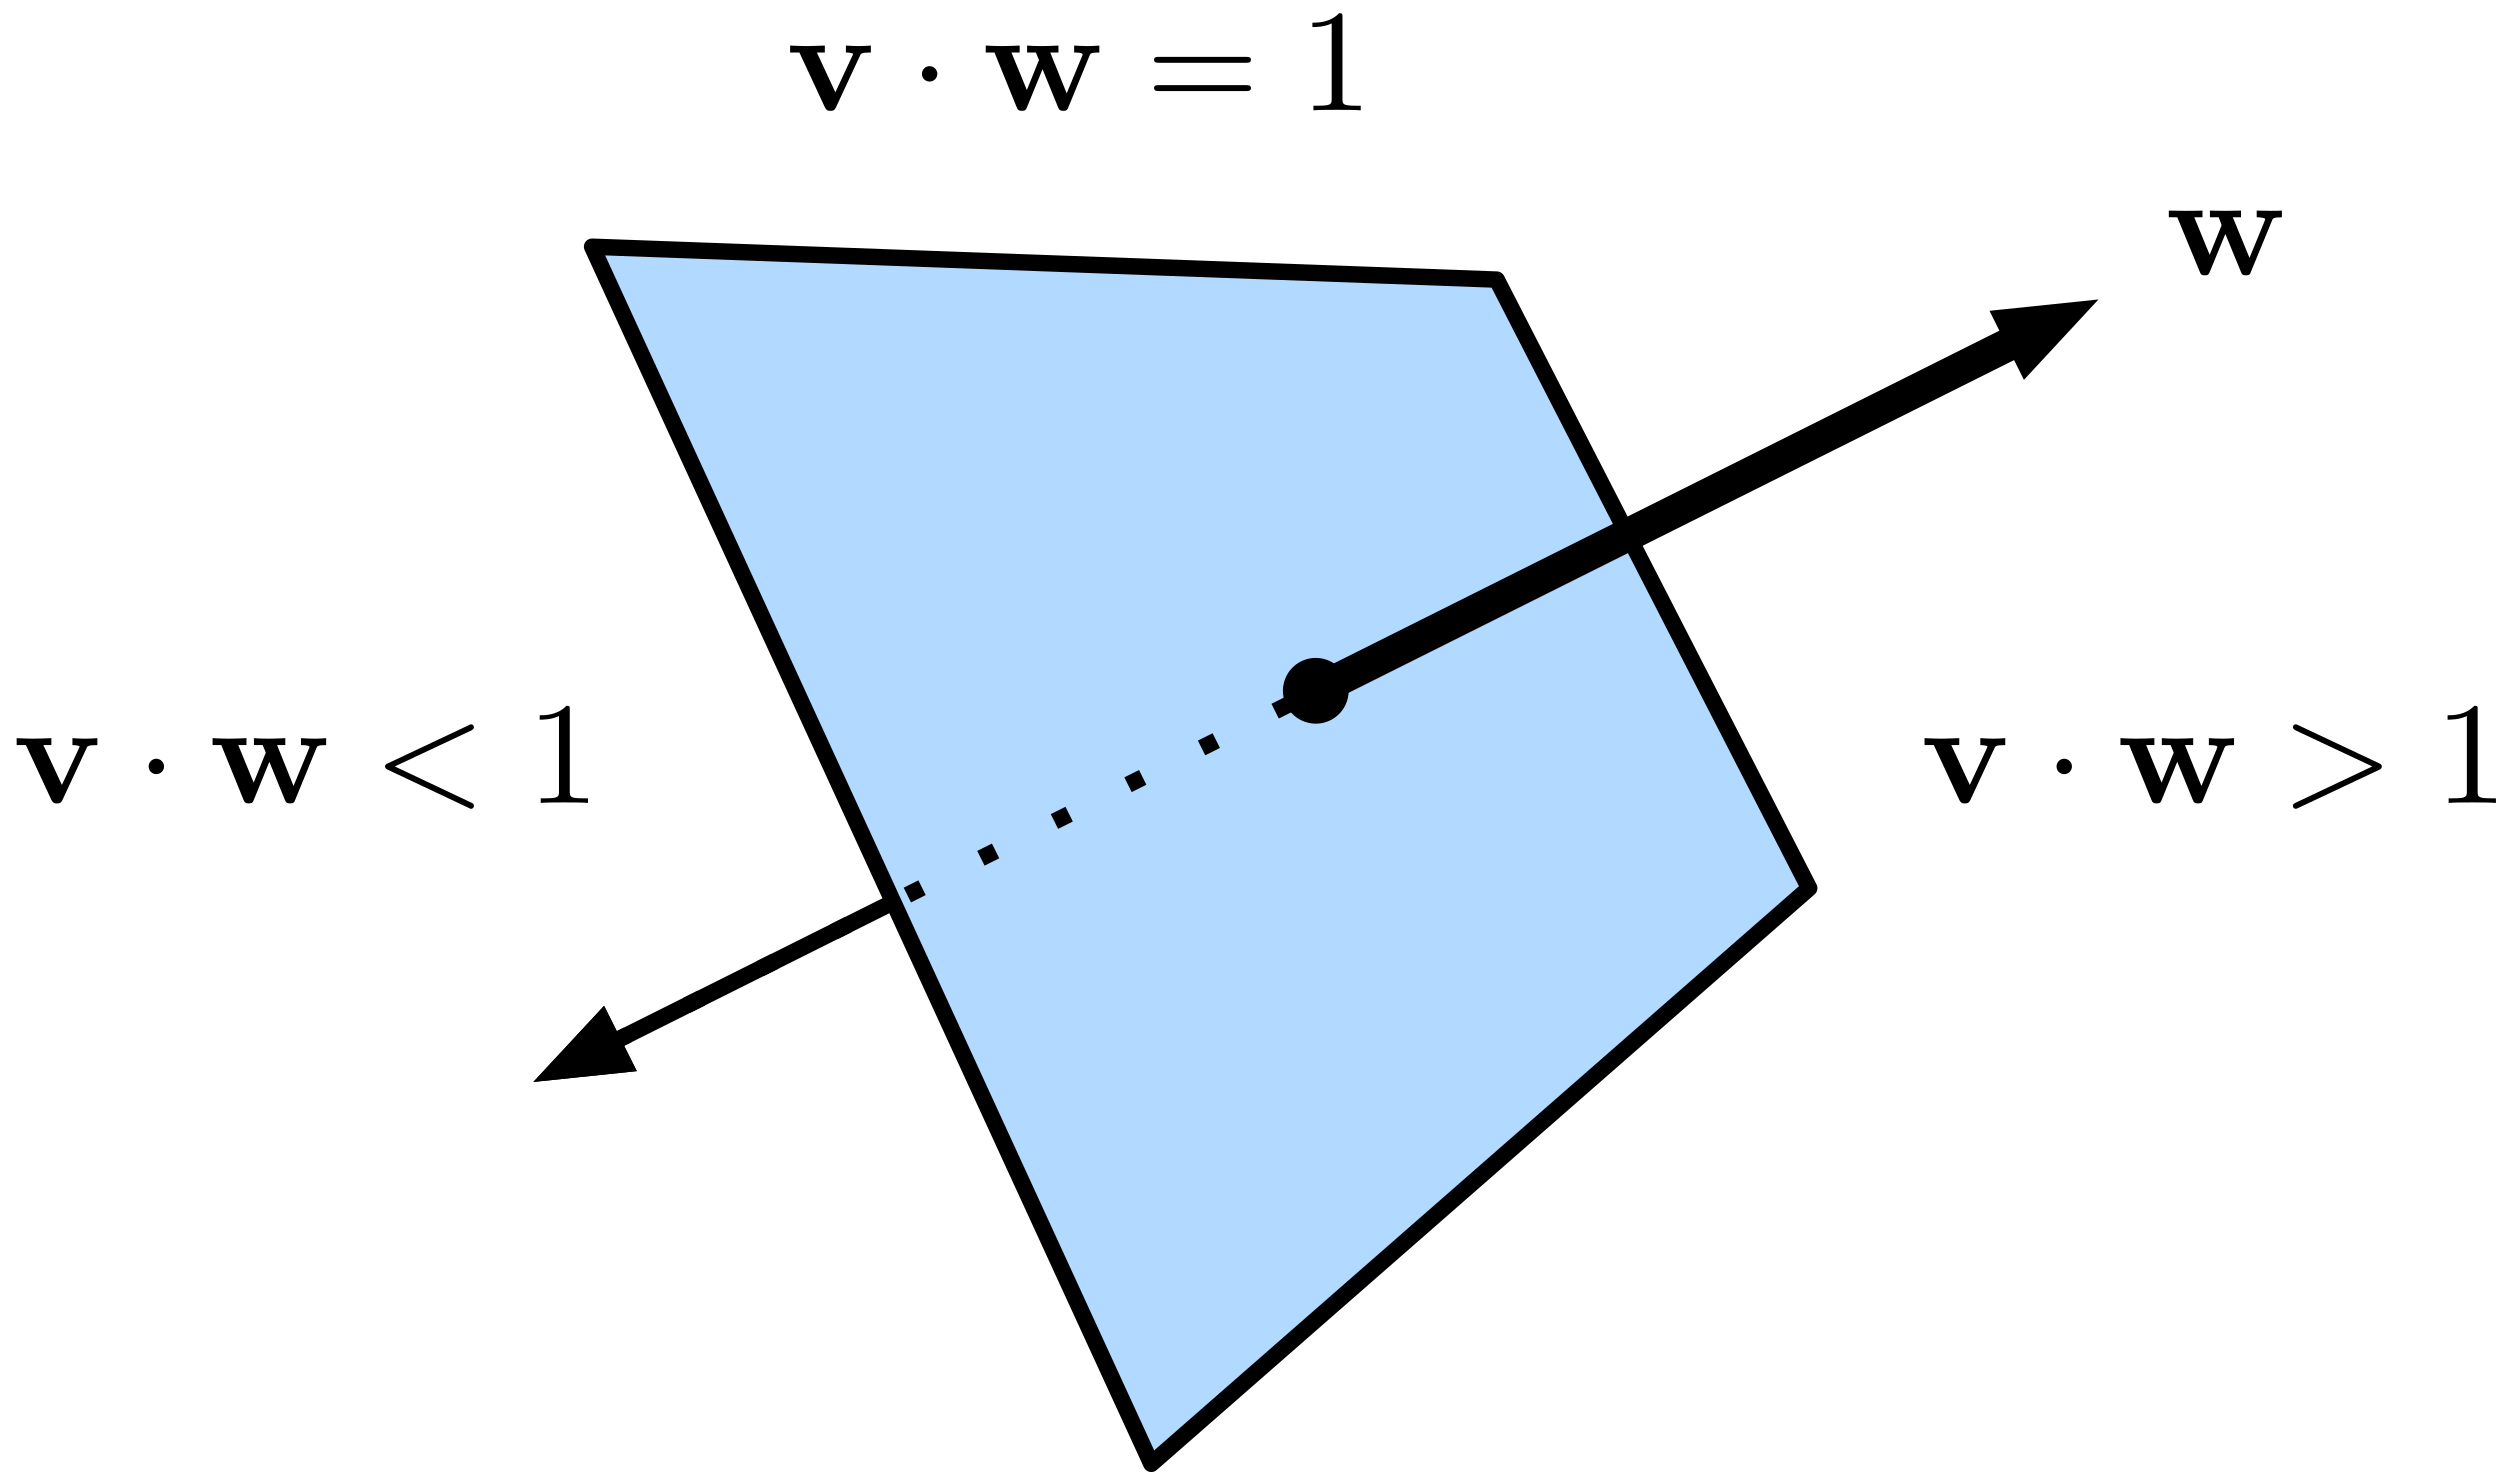
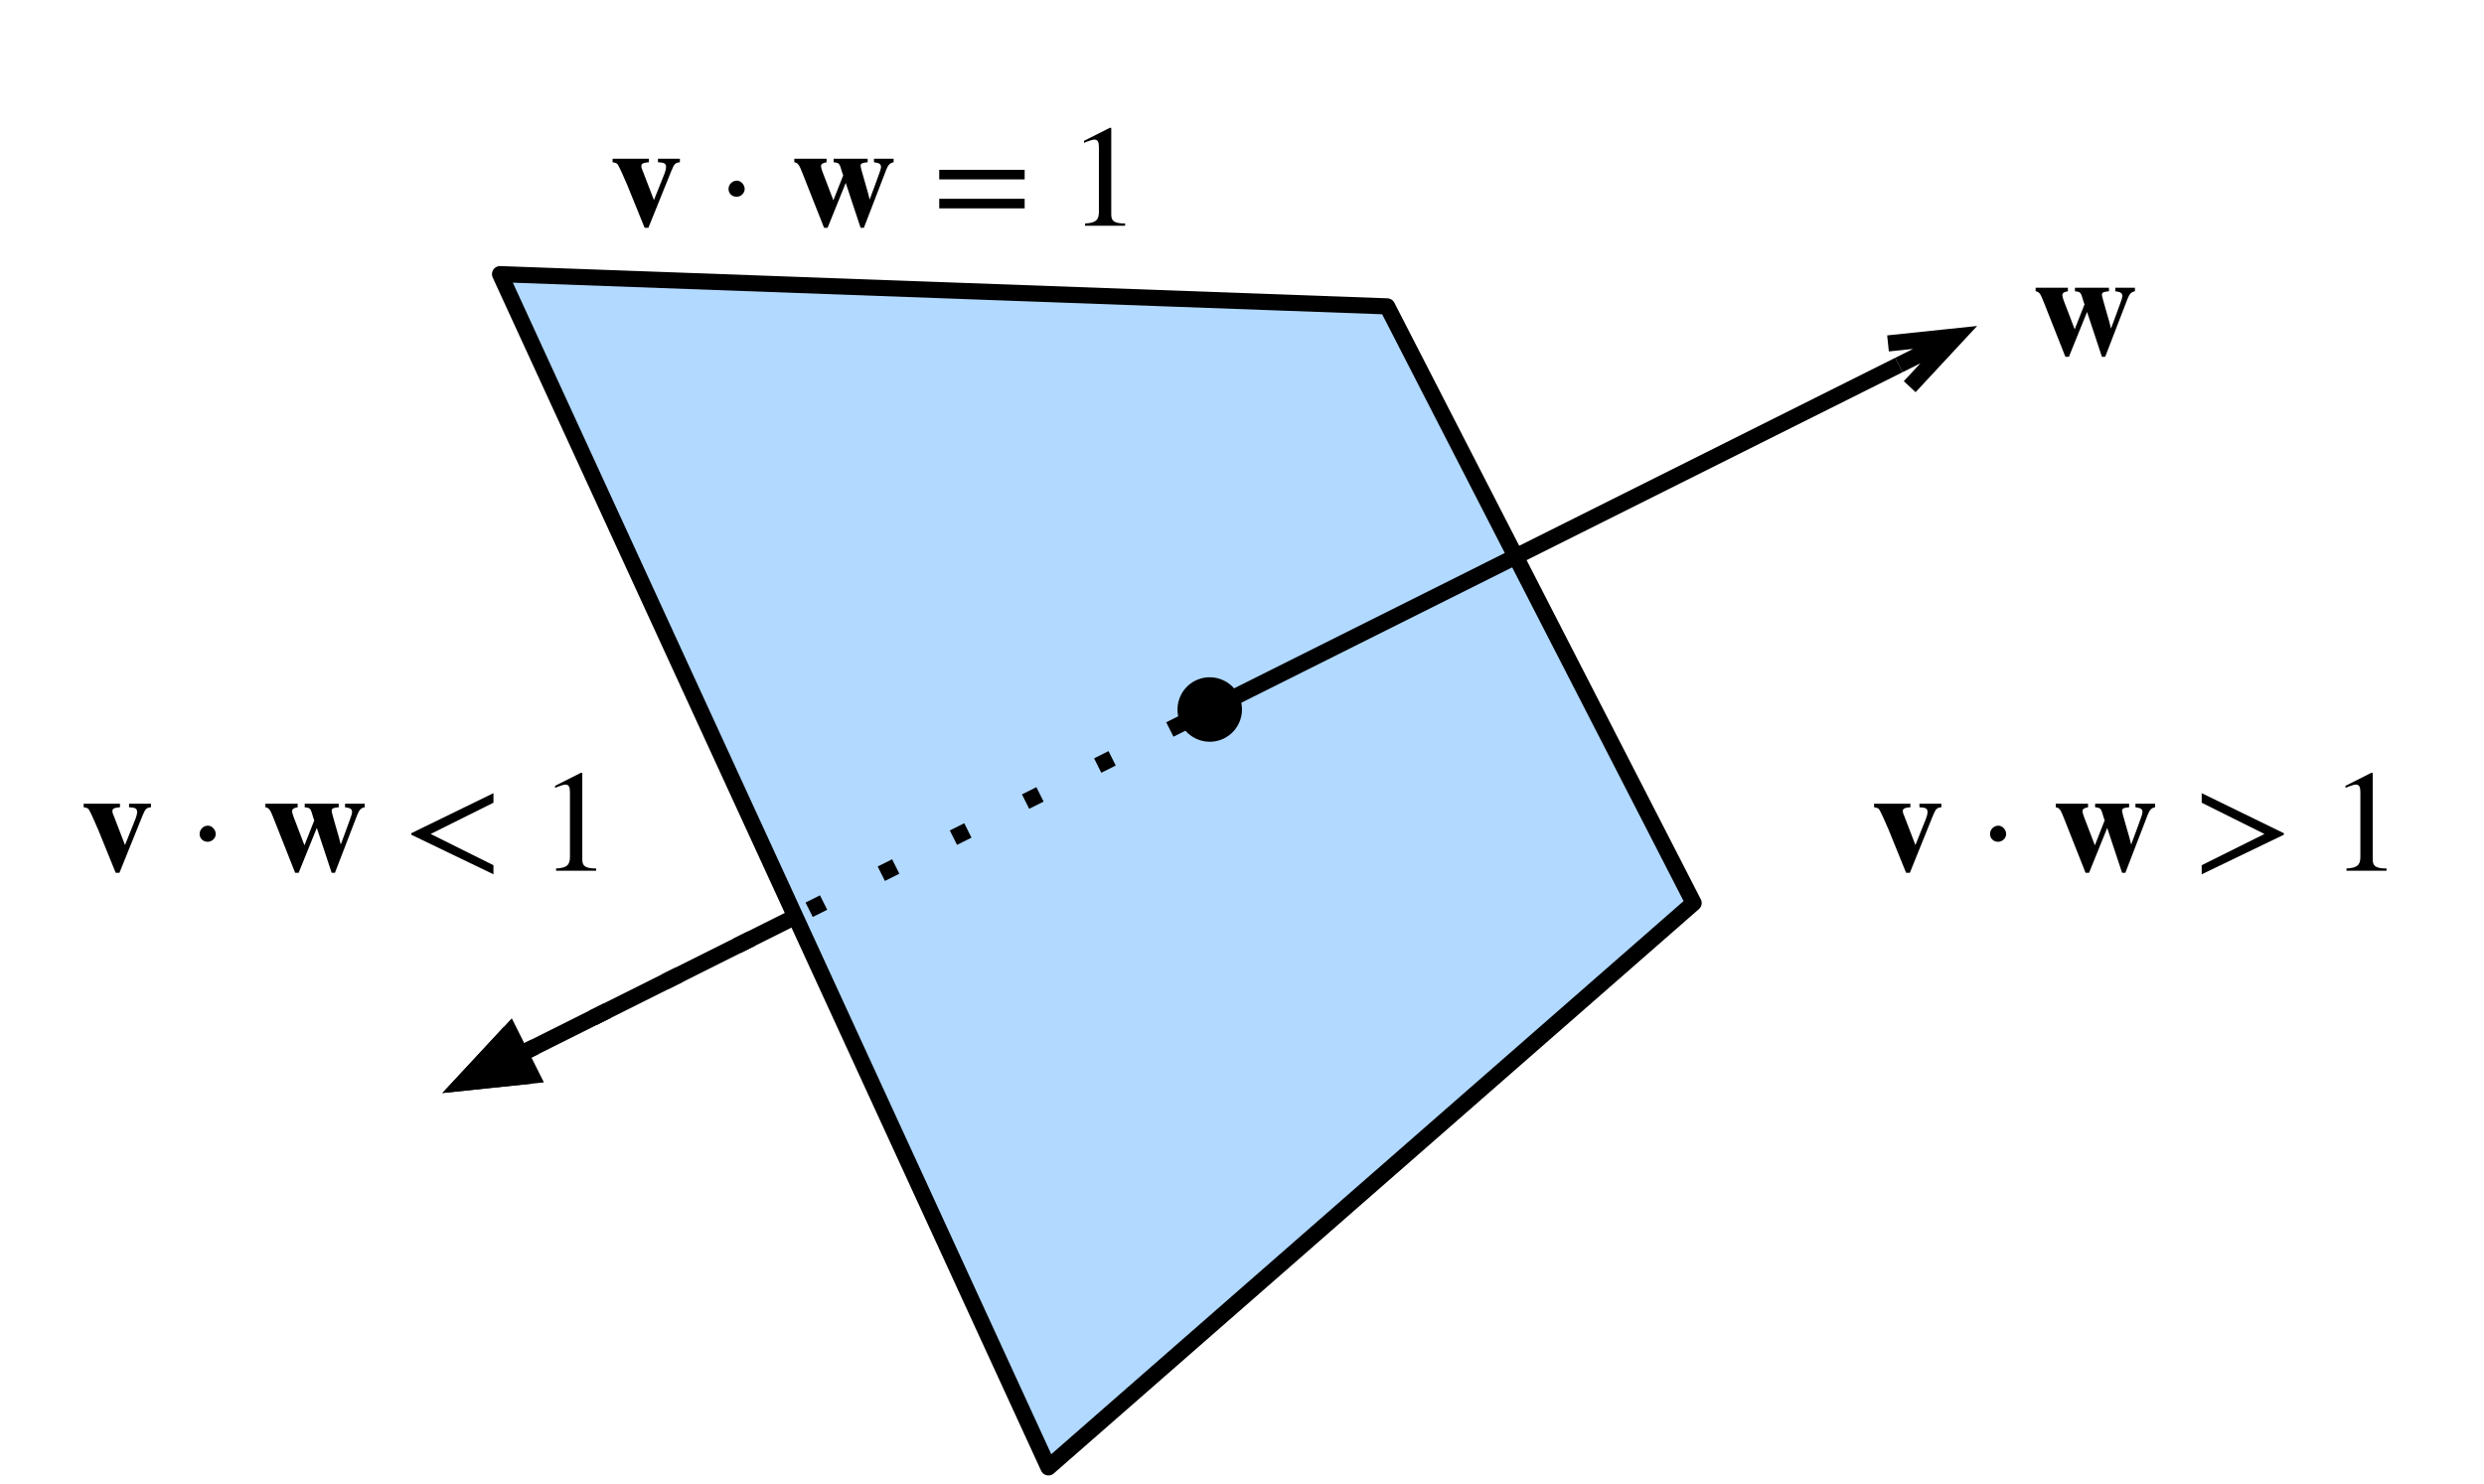
- <svg xmlns="http://www.w3.org/2000/svg" xmlns:xlink="http://www.w3.org/1999/xlink" width="152pt" height="90pt" viewBox="0 0 152 90" version="1.1">
+ <svg xmlns="http://www.w3.org/2000/svg" xmlns:xlink="http://www.w3.org/1999/xlink" width="154pt" height="92pt" viewBox="0 0 154 92" version="1.1">
  <defs>
    <g>
      <symbol overflow="visible" id="glyph0-0">
        <path style="stroke:none;" d="" />
      </symbol>
      <symbol overflow="visible" id="glyph0-1">
-         <path style="stroke:none;" d="M 4.484 -3.328 C 4.531 -3.453 4.578 -3.516 5.141 -3.516 L 5.141 -3.938 C 4.922 -3.922 4.656 -3.906 4.438 -3.906 C 4.219 -3.906 3.812 -3.922 3.625 -3.938 L 3.625 -3.516 C 3.797 -3.516 4.062 -3.484 4.062 -3.422 C 4.062 -3.406 4.047 -3.391 4.016 -3.312 L 2.984 -1.094 L 1.859 -3.516 L 2.344 -3.516 L 2.344 -3.938 C 2.047 -3.922 1.25 -3.906 1.234 -3.906 C 1 -3.906 0.594 -3.922 0.234 -3.938 L 0.234 -3.516 L 0.797 -3.516 L 2.344 -0.188 C 2.453 0.031 2.562 0.031 2.688 0.031 C 2.828 0.031 2.922 0.016 3.016 -0.172 Z M 4.484 -3.328 " />
+         <path style="stroke:none;" d="M 4.359 -4.156 L 3 -4.156 L 3 -3.938 C 3.391 -3.922 3.5 -3.859 3.5 -3.641 C 3.5 -3.531 3.469 -3.406 3.406 -3.234 L 2.75 -1.594 L 2.047 -3.422 C 1.969 -3.594 1.969 -3.641 1.969 -3.703 C 1.969 -3.828 2.047 -3.891 2.281 -3.922 L 2.438 -3.938 L 2.438 -4.156 L 0.188 -4.156 L 0.188 -3.938 C 0.391 -3.906 0.438 -3.875 0.5 -3.812 C 0.578 -3.703 0.906 -2.984 1.094 -2.531 L 2.172 0.125 L 2.406 0.125 L 3.844 -3.438 C 4.016 -3.859 4.094 -3.906 4.359 -3.938 Z M 4.359 -4.156 " />
      </symbol>
      <symbol overflow="visible" id="glyph0-2">
-         <path style="stroke:none;" d="M 6.531 -3.328 C 6.578 -3.453 6.609 -3.516 7.125 -3.516 L 7.125 -3.938 C 6.922 -3.922 6.656 -3.906 6.453 -3.906 C 6.203 -3.906 5.797 -3.922 5.594 -3.938 L 5.594 -3.516 C 5.672 -3.516 6.109 -3.516 6.109 -3.406 C 6.109 -3.391 6.094 -3.328 6.078 -3.297 L 5.141 -1.031 L 4.141 -3.516 L 4.641 -3.516 L 4.641 -3.938 C 4.344 -3.922 3.891 -3.906 3.625 -3.906 C 3.25 -3.906 2.875 -3.922 2.734 -3.938 L 2.734 -3.516 L 3.266 -3.516 C 3.453 -3.078 3.453 -3.062 3.453 -3.047 C 3.453 -3.016 3.422 -2.953 3.406 -2.938 L 2.719 -1.234 L 1.781 -3.516 L 2.281 -3.516 L 2.281 -3.938 C 1.906 -3.922 1.547 -3.906 1.188 -3.906 C 0.906 -3.906 0.516 -3.922 0.219 -3.938 L 0.219 -3.516 L 0.75 -3.516 L 2.094 -0.203 C 2.156 -0.047 2.203 0.031 2.422 0.031 C 2.641 0.031 2.672 -0.047 2.734 -0.203 L 3.672 -2.5 L 4.609 -0.203 C 4.672 -0.047 4.719 0.031 4.938 0.031 C 5.156 0.031 5.188 -0.047 5.25 -0.203 Z M 6.531 -3.328 " />
+         <path style="stroke:none;" d="M 6.359 -4.156 L 5.141 -4.156 L 5.141 -3.938 C 5.484 -3.891 5.578 -3.828 5.578 -3.625 C 5.578 -3.5 5.438 -3.172 5.188 -2.469 L 4.875 -1.625 C 4.781 -2 4.75 -2.141 4.562 -2.766 C 4.391 -3.375 4.312 -3.625 4.312 -3.719 C 4.312 -3.859 4.406 -3.906 4.75 -3.938 L 4.75 -4.156 L 2.641 -4.156 L 2.641 -3.938 C 3 -3.891 3 -3.891 3.172 -3.297 C 3.188 -3.234 3.219 -3.172 3.234 -3.125 L 2.625 -1.578 L 2.219 -2.641 C 1.969 -3.281 1.859 -3.562 1.859 -3.688 C 1.859 -3.828 1.953 -3.891 2.203 -3.938 L 2.203 -4.156 L 0.203 -4.156 L 0.203 -3.938 C 0.438 -3.891 0.5 -3.797 0.719 -3.234 L 2.047 0.125 L 2.266 0.125 L 3.391 -2.656 L 4.312 0.125 L 4.516 0.125 L 5.906 -3.484 C 6.031 -3.781 6.125 -3.891 6.359 -3.938 Z M 6.359 -4.156 " />
      </symbol>
      <symbol overflow="visible" id="glyph1-0">
        <path style="stroke:none;" d="" />
      </symbol>
      <symbol overflow="visible" id="glyph1-1">
-         <path style="stroke:none;" d="M 1.703 -2.219 C 1.703 -2.469 1.484 -2.688 1.234 -2.688 C 0.969 -2.688 0.766 -2.469 0.766 -2.219 C 0.766 -1.953 0.969 -1.75 1.234 -1.75 C 1.484 -1.75 1.703 -1.953 1.703 -2.219 Z M 1.703 -2.219 " />
-       </symbol>
-       <symbol overflow="visible" id="glyph2-0">
        <path style="stroke:none;" d="" />
      </symbol>
-       <symbol overflow="visible" id="glyph2-1">
-         <path style="stroke:none;" d="M 6.094 -2.891 C 6.219 -2.891 6.391 -2.891 6.391 -3.078 C 6.391 -3.25 6.219 -3.25 6.094 -3.25 L 0.781 -3.25 C 0.672 -3.25 0.5 -3.25 0.5 -3.078 C 0.5 -2.891 0.672 -2.891 0.797 -2.891 Z M 6.094 -1.172 C 6.219 -1.172 6.391 -1.172 6.391 -1.359 C 6.391 -1.531 6.219 -1.531 6.094 -1.531 L 0.797 -1.531 C 0.672 -1.531 0.5 -1.531 0.5 -1.359 C 0.5 -1.172 0.672 -1.172 0.781 -1.172 Z M 6.094 -1.172 " />
+       <symbol overflow="visible" id="glyph1-2">
+         <path style="stroke:none;" d="M 1.625 -2.281 C 1.625 -2.547 1.391 -2.797 1.141 -2.797 C 0.859 -2.797 0.625 -2.562 0.625 -2.281 C 0.625 -2 0.844 -1.797 1.125 -1.797 C 1.391 -1.797 1.625 -2.016 1.625 -2.281 Z M 1.625 -2.281 " />
      </symbol>
-       <symbol overflow="visible" id="glyph2-2">
-         <path style="stroke:none;" d="M 2.609 -5.672 C 2.609 -5.875 2.609 -5.906 2.406 -5.906 C 1.859 -5.328 1.078 -5.328 0.781 -5.328 L 0.781 -5.062 C 0.969 -5.062 1.484 -5.062 1.953 -5.281 L 1.953 -0.703 C 1.953 -0.375 1.922 -0.281 1.125 -0.281 L 0.844 -0.281 L 0.844 0 C 1.156 -0.031 1.922 -0.031 2.281 -0.031 C 2.625 -0.031 3.406 -0.031 3.719 0 L 3.719 -0.281 L 3.422 -0.281 C 2.625 -0.281 2.609 -0.375 2.609 -0.703 Z M 2.609 -5.672 " />
+       <symbol overflow="visible" id="glyph1-3">
+         <path style="stroke:none;" d="M 5.734 -2.875 L 5.734 -3.469 L 0.438 -3.469 L 0.438 -2.875 Z M 5.734 -1.078 L 5.734 -1.672 L 0.438 -1.672 L 0.438 -1.078 Z M 5.734 -1.078 " />
      </symbol>
-       <symbol overflow="visible" id="glyph3-0">
-         <path style="stroke:none;" d="" />
+       <symbol overflow="visible" id="glyph1-4">
+         <path style="stroke:none;" d="M 3.547 0 L 3.547 -0.141 C 2.875 -0.141 2.688 -0.297 2.688 -0.688 L 2.688 -6.062 L 2.609 -6.078 L 1 -5.266 L 1 -5.141 L 1.234 -5.234 C 1.406 -5.297 1.562 -5.344 1.641 -5.344 C 1.844 -5.344 1.922 -5.203 1.922 -4.891 L 1.922 -0.859 C 1.922 -0.359 1.734 -0.172 1.062 -0.141 L 1.062 0 Z M 3.547 0 " />
      </symbol>
-       <symbol overflow="visible" id="glyph3-1">
-         <path style="stroke:none;" d="M 4.484 -3.328 C 4.531 -3.453 4.578 -3.516 5.141 -3.516 L 5.141 -3.938 C 4.922 -3.922 4.656 -3.906 4.438 -3.906 C 4.219 -3.906 3.812 -3.922 3.625 -3.938 L 3.625 -3.516 C 3.797 -3.516 4.062 -3.484 4.062 -3.422 C 4.062 -3.406 4.047 -3.391 4.016 -3.312 L 2.984 -1.094 L 1.859 -3.516 L 2.344 -3.516 L 2.344 -3.938 C 2.047 -3.922 1.25 -3.906 1.234 -3.906 C 1 -3.906 0.594 -3.922 0.234 -3.938 L 0.234 -3.516 L 0.797 -3.516 L 2.344 -0.188 C 2.453 0.031 2.562 0.031 2.688 0.031 C 2.828 0.031 2.922 0.016 3.016 -0.172 Z M 4.484 -3.328 " />
+       <symbol overflow="visible" id="glyph1-5">
+         <path style="stroke:none;" d="M 5.594 0.219 L 5.594 -0.344 L 1.703 -2.281 L 5.594 -4.219 L 5.594 -4.812 L 0.5 -2.328 L 0.5 -2.234 Z M 5.594 0.219 " />
      </symbol>
-       <symbol overflow="visible" id="glyph3-2">
-         <path style="stroke:none;" d="M 6.531 -3.328 C 6.578 -3.453 6.609 -3.516 7.125 -3.516 L 7.125 -3.938 C 6.922 -3.922 6.656 -3.906 6.453 -3.906 C 6.203 -3.906 5.797 -3.922 5.594 -3.938 L 5.594 -3.516 C 5.672 -3.516 6.109 -3.516 6.109 -3.406 C 6.109 -3.391 6.094 -3.328 6.078 -3.297 L 5.141 -1.031 L 4.141 -3.516 L 4.641 -3.516 L 4.641 -3.938 C 4.344 -3.922 3.891 -3.906 3.625 -3.906 C 3.25 -3.906 2.875 -3.922 2.734 -3.938 L 2.734 -3.516 L 3.266 -3.516 C 3.453 -3.078 3.453 -3.062 3.453 -3.047 C 3.453 -3.016 3.422 -2.953 3.406 -2.938 L 2.719 -1.234 L 1.781 -3.516 L 2.281 -3.516 L 2.281 -3.938 C 1.906 -3.922 1.547 -3.906 1.188 -3.906 C 0.906 -3.906 0.516 -3.922 0.219 -3.938 L 0.219 -3.516 L 0.75 -3.516 L 2.094 -0.203 C 2.156 -0.047 2.203 0.031 2.422 0.031 C 2.641 0.031 2.672 -0.047 2.734 -0.203 L 3.672 -2.5 L 4.609 -0.203 C 4.672 -0.047 4.719 0.031 4.938 0.031 C 5.156 0.031 5.188 -0.047 5.25 -0.203 Z M 6.531 -3.328 " />
-       </symbol>
-       <symbol overflow="visible" id="glyph4-0">
-         <path style="stroke:none;" d="" />
-       </symbol>
-       <symbol overflow="visible" id="glyph4-1">
-         <path style="stroke:none;" d="M 1.703 -2.219 C 1.703 -2.469 1.484 -2.688 1.234 -2.688 C 0.969 -2.688 0.766 -2.469 0.766 -2.219 C 0.766 -1.953 0.969 -1.75 1.234 -1.75 C 1.484 -1.75 1.703 -1.953 1.703 -2.219 Z M 1.703 -2.219 " />
-       </symbol>
-       <symbol overflow="visible" id="glyph5-0">
-         <path style="stroke:none;" d="" />
-       </symbol>
-       <symbol overflow="visible" id="glyph5-1">
-         <path style="stroke:none;" d="M 5.984 -2.016 C 6.078 -2.062 6.141 -2.109 6.141 -2.219 C 6.141 -2.328 6.078 -2.359 5.984 -2.406 L 1.078 -4.719 C 0.953 -4.781 0.938 -4.781 0.906 -4.781 C 0.812 -4.781 0.734 -4.703 0.734 -4.609 C 0.734 -4.531 0.781 -4.469 0.906 -4.406 L 5.562 -2.219 L 0.906 -0.016 C 0.781 0.047 0.734 0.094 0.734 0.172 C 0.734 0.281 0.812 0.359 0.906 0.359 C 0.938 0.359 0.953 0.359 1.078 0.297 Z M 5.984 -2.016 " />
-       </symbol>
-       <symbol overflow="visible" id="glyph6-0">
-         <path style="stroke:none;" d="" />
-       </symbol>
-       <symbol overflow="visible" id="glyph6-1">
-         <path style="stroke:none;" d="M 2.609 -5.672 C 2.609 -5.875 2.609 -5.906 2.406 -5.906 C 1.859 -5.328 1.078 -5.328 0.781 -5.328 L 0.781 -5.062 C 0.969 -5.062 1.484 -5.062 1.953 -5.281 L 1.953 -0.703 C 1.953 -0.375 1.922 -0.281 1.125 -0.281 L 0.844 -0.281 L 0.844 0 C 1.156 -0.031 1.922 -0.031 2.281 -0.031 C 2.625 -0.031 3.406 -0.031 3.719 0 L 3.719 -0.281 L 3.422 -0.281 C 2.625 -0.281 2.609 -0.375 2.609 -0.703 Z M 2.609 -5.672 " />
-       </symbol>
-       <symbol overflow="visible" id="glyph7-0">
-         <path style="stroke:none;" d="" />
-       </symbol>
-       <symbol overflow="visible" id="glyph7-1">
-         <path style="stroke:none;" d="M 5.984 -4.406 C 6.094 -4.469 6.141 -4.516 6.141 -4.609 C 6.141 -4.703 6.062 -4.781 5.969 -4.781 C 5.938 -4.781 5.922 -4.781 5.812 -4.719 L 0.906 -2.406 C 0.812 -2.359 0.734 -2.328 0.734 -2.219 C 0.734 -2.109 0.812 -2.062 0.906 -2.016 L 5.812 0.297 C 5.922 0.359 5.938 0.359 5.969 0.359 C 6.062 0.359 6.141 0.281 6.141 0.172 C 6.141 0.078 6.094 0.031 5.984 -0.016 L 1.328 -2.219 Z M 5.984 -4.406 " />
-       </symbol>
-       <symbol overflow="visible" id="glyph8-0">
-         <path style="stroke:none;" d="" />
-       </symbol>
-       <symbol overflow="visible" id="glyph8-1">
-         <path style="stroke:none;" d="M 6.5 -3.312 C 6.531 -3.422 6.578 -3.5 7.094 -3.5 L 7.094 -3.906 C 6.891 -3.891 6.625 -3.891 6.422 -3.891 C 6.172 -3.891 5.766 -3.906 5.562 -3.906 L 5.562 -3.5 C 5.656 -3.5 6.078 -3.484 6.078 -3.391 C 6.078 -3.359 6.047 -3.312 6.047 -3.281 L 5.125 -1.031 L 4.109 -3.5 L 4.609 -3.5 L 4.609 -3.906 C 4.328 -3.906 3.875 -3.891 3.609 -3.891 C 3.234 -3.891 2.859 -3.906 2.719 -3.906 L 2.719 -3.5 L 3.25 -3.5 C 3.422 -3.062 3.422 -3.047 3.422 -3.031 C 3.422 -3 3.406 -2.938 3.391 -2.922 L 2.703 -1.219 L 1.766 -3.5 L 2.266 -3.5 L 2.266 -3.906 C 1.906 -3.891 1.547 -3.891 1.188 -3.891 C 0.906 -3.891 0.516 -3.906 0.219 -3.906 L 0.219 -3.5 L 0.734 -3.5 L 2.094 -0.203 C 2.156 -0.047 2.188 0.031 2.406 0.031 C 2.625 0.031 2.656 -0.047 2.719 -0.203 L 3.656 -2.484 L 4.594 -0.203 C 4.656 -0.047 4.688 0.031 4.906 0.031 C 5.125 0.031 5.172 -0.047 5.219 -0.203 Z M 6.5 -3.312 " />
+       <symbol overflow="visible" id="glyph1-6">
+         <path style="stroke:none;" d="M 5.594 -2.234 L 5.594 -2.328 L 0.5 -4.812 L 0.5 -4.219 L 4.391 -2.281 L 0.5 -0.344 L 0.5 0.219 Z M 5.594 -2.234 " />
      </symbol>
    </g>
-     <clipPath id="clip1">
-       <path d="M 48 2 L 53 2 L 53 6.918 L 48 6.918 Z M 48 2 " />
-     </clipPath>
-     <clipPath id="clip2">
-       <path d="M 59 2 L 67 2 L 67 6.918 L 59 6.918 Z M 59 2 " />
-     </clipPath>
-     <clipPath id="clip3">
-       <path d="M 70 0.566 L 82.773 0.566 L 82.773 6.918 L 70 6.918 Z M 70 0.566 " />
-     </clipPath>
-     <clipPath id="clip4">
-       <path d="M 139 44 L 145 44 L 145 49.918 L 139 49.918 Z M 139 44 " />
-     </clipPath>
-     <clipPath id="clip5">
-       <path d="M 148 42.098 L 151.801 42.098 L 151.801 49 L 148 49 Z M 148 42.098 " />
-     </clipPath>
-     <clipPath id="clip6">
-       <path d="M 23 44 L 29 44 L 29 49.918 L 23 49.918 Z M 23 44 " />
-     </clipPath>
-     <clipPath id="clip7">
-       <path d="M 32 42.098 L 35.801 42.098 L 35.801 49 L 32 49 Z M 32 42.098 " />
-     </clipPath>
-     <clipPath id="clip8">
-       <path d="M 131.07 12.367 L 138.848 12.367 L 138.848 16.918 L 131.07 16.918 Z M 131.07 12.367 " />
-     </clipPath>
  </defs>
  <g id="surface1">
-     <path style=" stroke:none;fill-rule:nonzero;fill:rgb(69.804%,85.098%,100%);fill-opacity:1;" d="M 35.621 14.984 L 70.039 88.793 L 110.137 53.934 L 91.281 16.926 Z M 35.621 14.984 " />
-     <path style="fill:none;stroke-width:2;stroke-linecap:butt;stroke-linejoin:round;stroke:rgb(0%,0%,0%);stroke-opacity:1;stroke-miterlimit:10;" d="M 137.902 55.551 L 95.805 76.598 " transform="matrix(1,0,0,1,-15,-35)" />
-     <path style="fill-rule:nonzero;fill:rgb(0%,0%,0%);fill-opacity:1;stroke-width:2;stroke-linecap:butt;stroke-linejoin:miter;stroke:rgb(0%,0%,0%);stroke-opacity:1;stroke-miterlimit:10;" d="M 95.285 76.145 C 95.758 76.305 96.012 76.812 95.855 77.285 C 95.695 77.758 95.188 78.012 94.715 77.855 C 94.242 77.695 93.988 77.188 94.145 76.715 C 94.305 76.242 94.812 75.988 95.285 76.145 " transform="matrix(1,0,0,1,-15,-35)" />
-     <path style="fill-rule:nonzero;fill:rgb(0%,0%,0%);fill-opacity:1;stroke-width:2;stroke-linecap:butt;stroke-linejoin:miter;stroke:rgb(0%,0%,0%);stroke-opacity:1;stroke-miterlimit:10;" d="M 140.047 54.477 L 137.5 54.742 L 138.305 56.355 Z M 140.047 54.477 " transform="matrix(1,0,0,1,-15,-35)" />
-     <g clip-path="url(#clip1)" clip-rule="nonzero">
-       <g style="fill:rgb(0%,0%,0%);fill-opacity:1;">
-         <use xlink:href="#glyph0-1" x="47.806" y="6.708" />
-       </g>
+     <path style=" stroke:none;fill-rule:nonzero;fill:rgb(69.804%,85.098%,100%);fill-opacity:1;" d="M 30.621 16.984 L 65.039 90.793 L 105.137 55.934 L 86.281 18.926 Z M 30.621 16.984 " />
+     <path style="fill:none;stroke-width:1;stroke-linecap:butt;stroke-linejoin:round;stroke:rgb(0%,0%,0%);stroke-opacity:1;stroke-miterlimit:10;" d="M 137.723 55.637 L 95.672 76.664 " transform="matrix(1,0,0,1,-20,-33)" />
+     <path style="fill-rule:nonzero;fill:rgb(0%,0%,0%);fill-opacity:1;stroke-width:1;stroke-linecap:butt;stroke-linejoin:miter;stroke:rgb(0%,0%,0%);stroke-opacity:1;stroke-miterlimit:10;" d="M 95.238 76.289 C 95.629 76.418 95.844 76.844 95.711 77.238 C 95.582 77.629 95.156 77.844 94.762 77.711 C 94.371 77.582 94.156 77.156 94.289 76.762 C 94.418 76.371 94.844 76.156 95.238 76.289 " transform="matrix(1,0,0,1,-20,-33)" />
+     <path style="fill:none;stroke-width:1;stroke-linecap:butt;stroke-linejoin:miter;stroke:rgb(0%,0%,0%);stroke-opacity:1;stroke-miterlimit:10;" d="M 141.301 53.852 L 137.723 55.637 M 137.051 54.297 L 141.301 53.852 L 138.395 56.98 " transform="matrix(1,0,0,1,-20,-33)" />
+     <path style="fill:none;stroke-width:1;stroke-linecap:round;stroke-linejoin:round;stroke:rgb(0%,0%,0%);stroke-opacity:1;stroke-miterlimit:10;" d="M 51 50 L 106 52 L 125 89 L 85 124 L 51 50 " transform="matrix(1,0,0,1,-20,-33)" />
+     <path style="fill:none;stroke-width:1;stroke-linecap:butt;stroke-linejoin:round;stroke:rgb(0%,0%,0%);stroke-opacity:1;stroke-dasharray:1,4;stroke-miterlimit:10;" d="M 52.277 98.363 L 93.66 77.672 " transform="matrix(1,0,0,1,-20,-33)" />
+     <path style="fill-rule:nonzero;fill:rgb(0%,0%,0%);fill-opacity:1;stroke-width:1;stroke-linecap:butt;stroke-linejoin:miter;stroke:rgb(0%,0%,0%);stroke-opacity:1;stroke-miterlimit:10;" d="M 94.527 78.422 C 93.738 78.16 93.316 77.312 93.578 76.527 C 93.84 75.738 94.688 75.316 95.473 75.578 C 96.262 75.84 96.684 76.688 96.422 77.473 C 96.16 78.262 95.312 78.684 94.527 78.422 " transform="matrix(1,0,0,1,-20,-33)" />
+     <path style="fill-rule:nonzero;fill:rgb(0%,0%,0%);fill-opacity:1;stroke-width:1;stroke-linecap:butt;stroke-linejoin:miter;stroke:rgb(0%,0%,0%);stroke-opacity:1;stroke-miterlimit:10;" d="M 48.699 100.148 L 52.949 99.703 L 51.605 97.02 Z M 48.699 100.148 " transform="matrix(1,0,0,1,-20,-33)" />
+     <path style="fill:none;stroke-width:1;stroke-linecap:butt;stroke-linejoin:round;stroke:rgb(0%,0%,0%);stroke-opacity:1;stroke-miterlimit:10;" d="M 52.277 98.363 L 69.43 89.785 " transform="matrix(1,0,0,1,-20,-33)" />
+     <path style="fill:none;stroke-width:1;stroke-linecap:butt;stroke-linejoin:miter;stroke:rgb(0%,0%,0%);stroke-opacity:1;stroke-miterlimit:10;" d="M 48.699 100.148 L 52.277 98.363 M 52.949 99.703 L 48.699 100.148 L 51.605 97.02 " transform="matrix(1,0,0,1,-20,-33)" />
+     <g style="fill:rgb(0%,0%,0%);fill-opacity:1;">
+       <use xlink:href="#glyph0-1" x="37.792" y="14" />
    </g>
    <g style="fill:rgb(0%,0%,0%);fill-opacity:1;">
-       <use xlink:href="#glyph1-1" x="55.288" y="6.708" />
-     </g>
-     <g clip-path="url(#clip2)" clip-rule="nonzero">
-       <g style="fill:rgb(0%,0%,0%);fill-opacity:1;">
-         <use xlink:href="#glyph0-2" x="59.714" y="6.708" />
-       </g>
-     </g>
-     <g clip-path="url(#clip3)" clip-rule="nonzero">
-       <g style="fill:rgb(0%,0%,0%);fill-opacity:1;">
-         <use xlink:href="#glyph2-1" x="69.667" y="6.708" />
-         <use xlink:href="#glyph2-2" x="79.013" y="6.708" />
-       </g>
+       <use xlink:href="#glyph1-1" x="42.292" y="14" />
+       <use xlink:href="#glyph1-2" x="44.542" y="14" />
+       <use xlink:href="#glyph1-1" x="46.792" y="14" />
    </g>
    <g style="fill:rgb(0%,0%,0%);fill-opacity:1;">
-       <use xlink:href="#glyph3-1" x="116.779" y="48.818" />
+       <use xlink:href="#glyph0-2" x="49.042" y="14" />
    </g>
    <g style="fill:rgb(0%,0%,0%);fill-opacity:1;">
-       <use xlink:href="#glyph4-1" x="124.272" y="48.818" />
+       <use xlink:href="#glyph1-1" x="55.541" y="14" />
+       <use xlink:href="#glyph1-3" x="57.791" y="14" />
+       <use xlink:href="#glyph1-1" x="63.956" y="14" />
+       <use xlink:href="#glyph1-4" x="66.206" y="14" />
    </g>
    <g style="fill:rgb(0%,0%,0%);fill-opacity:1;">
-       <use xlink:href="#glyph3-2" x="128.705" y="48.818" />
-     </g>
-     <g clip-path="url(#clip4)" clip-rule="nonzero">
-       <g style="fill:rgb(0%,0%,0%);fill-opacity:1;">
-         <use xlink:href="#glyph5-1" x="138.674" y="48.818" />
-       </g>
-     </g>
-     <g clip-path="url(#clip5)" clip-rule="nonzero">
-       <g style="fill:rgb(0%,0%,0%);fill-opacity:1;">
-         <use xlink:href="#glyph6-1" x="148.033" y="48.818" />
-       </g>
+       <use xlink:href="#glyph0-2" x="126" y="22" />
    </g>
    <g style="fill:rgb(0%,0%,0%);fill-opacity:1;">
-       <use xlink:href="#glyph3-1" x="0.779" y="48.818" />
+       <use xlink:href="#glyph0-1" x="5" y="54" />
    </g>
    <g style="fill:rgb(0%,0%,0%);fill-opacity:1;">
-       <use xlink:href="#glyph4-1" x="8.272" y="48.818" />
+       <use xlink:href="#glyph1-1" x="9.5" y="54" />
+       <use xlink:href="#glyph1-2" x="11.75" y="54" />
+       <use xlink:href="#glyph1-1" x="14" y="54" />
    </g>
    <g style="fill:rgb(0%,0%,0%);fill-opacity:1;">
-       <use xlink:href="#glyph3-2" x="12.705" y="48.818" />
+       <use xlink:href="#glyph0-2" x="16.25" y="54" />
    </g>
-     <g clip-path="url(#clip6)" clip-rule="nonzero">
-       <g style="fill:rgb(0%,0%,0%);fill-opacity:1;">
-         <use xlink:href="#glyph7-1" x="22.674" y="48.818" />
-       </g>
+     <g style="fill:rgb(0%,0%,0%);fill-opacity:1;">
+       <use xlink:href="#glyph1-1" x="22.748" y="54" />
+       <use xlink:href="#glyph1-5" x="24.998" y="54" />
+       <use xlink:href="#glyph1-1" x="31.163" y="54" />
+       <use xlink:href="#glyph1-4" x="33.413" y="54" />
    </g>
-     <g clip-path="url(#clip7)" clip-rule="nonzero">
-       <g style="fill:rgb(0%,0%,0%);fill-opacity:1;">
-         <use xlink:href="#glyph6-1" x="32.033" y="48.818" />
-       </g>
+     <g style="fill:rgb(0%,0%,0%);fill-opacity:1;">
+       <use xlink:href="#glyph0-1" x="116" y="54" />
    </g>
-     <path style="fill:none;stroke-width:1;stroke-linecap:round;stroke-linejoin:round;stroke:rgb(0%,0%,0%);stroke-opacity:1;stroke-miterlimit:10;" d="M 51 50 L 106 52 L 125 89 L 85 124 L 51 50 " transform="matrix(1,0,0,1,-15,-35)" />
-     <path style="fill:none;stroke-width:1;stroke-linecap:butt;stroke-linejoin:round;stroke:rgb(0%,0%,0%);stroke-opacity:1;stroke-dasharray:1,4;stroke-miterlimit:10;" d="M 52.277 98.363 L 93.66 77.672 " transform="matrix(1,0,0,1,-15,-35)" />
-     <path style="fill-rule:nonzero;fill:rgb(0%,0%,0%);fill-opacity:1;stroke-width:1;stroke-linecap:butt;stroke-linejoin:miter;stroke:rgb(0%,0%,0%);stroke-opacity:1;stroke-miterlimit:10;" d="M 94.527 78.422 C 93.738 78.16 93.316 77.312 93.578 76.527 C 93.84 75.738 94.688 75.316 95.473 75.578 C 96.262 75.84 96.684 76.688 96.422 77.473 C 96.16 78.262 95.312 78.684 94.527 78.422 " transform="matrix(1,0,0,1,-15,-35)" />
-     <path style="fill-rule:nonzero;fill:rgb(0%,0%,0%);fill-opacity:1;stroke-width:1;stroke-linecap:butt;stroke-linejoin:miter;stroke:rgb(0%,0%,0%);stroke-opacity:1;stroke-miterlimit:10;" d="M 48.699 100.148 L 52.949 99.703 L 51.605 97.02 Z M 48.699 100.148 " transform="matrix(1,0,0,1,-15,-35)" />
-     <path style="fill:none;stroke-width:1;stroke-linecap:butt;stroke-linejoin:round;stroke:rgb(0%,0%,0%);stroke-opacity:1;stroke-miterlimit:10;" d="M 52.277 98.363 L 69.43 89.785 " transform="matrix(1,0,0,1,-15,-35)" />
-     <path style="fill-rule:nonzero;fill:rgb(0%,0%,0%);fill-opacity:1;stroke-width:1;stroke-linecap:butt;stroke-linejoin:miter;stroke:rgb(0%,0%,0%);stroke-opacity:1;stroke-miterlimit:10;" d="M 48.699 100.148 L 52.949 99.703 L 51.605 97.02 Z M 48.699 100.148 " transform="matrix(1,0,0,1,-15,-35)" />
-     <g clip-path="url(#clip8)" clip-rule="nonzero">
-       <g style="fill:rgb(0%,0%,0%);fill-opacity:1;">
-         <use xlink:href="#glyph8-1" x="131.645" y="16.71" />
-       </g>
+     <g style="fill:rgb(0%,0%,0%);fill-opacity:1;">
+       <use xlink:href="#glyph1-1" x="120.5" y="54" />
+       <use xlink:href="#glyph1-2" x="122.75" y="54" />
+       <use xlink:href="#glyph1-1" x="125" y="54" />
+     </g>
+     <g style="fill:rgb(0%,0%,0%);fill-opacity:1;">
+       <use xlink:href="#glyph0-2" x="127.25" y="54" />
+     </g>
+     <g style="fill:rgb(0%,0%,0%);fill-opacity:1;">
+       <use xlink:href="#glyph1-1" x="133.748" y="54" />
+       <use xlink:href="#glyph1-6" x="135.998" y="54" />
+       <use xlink:href="#glyph1-1" x="142.163" y="54" />
+       <use xlink:href="#glyph1-4" x="144.413" y="54" />
    </g>
  </g>
</svg>
